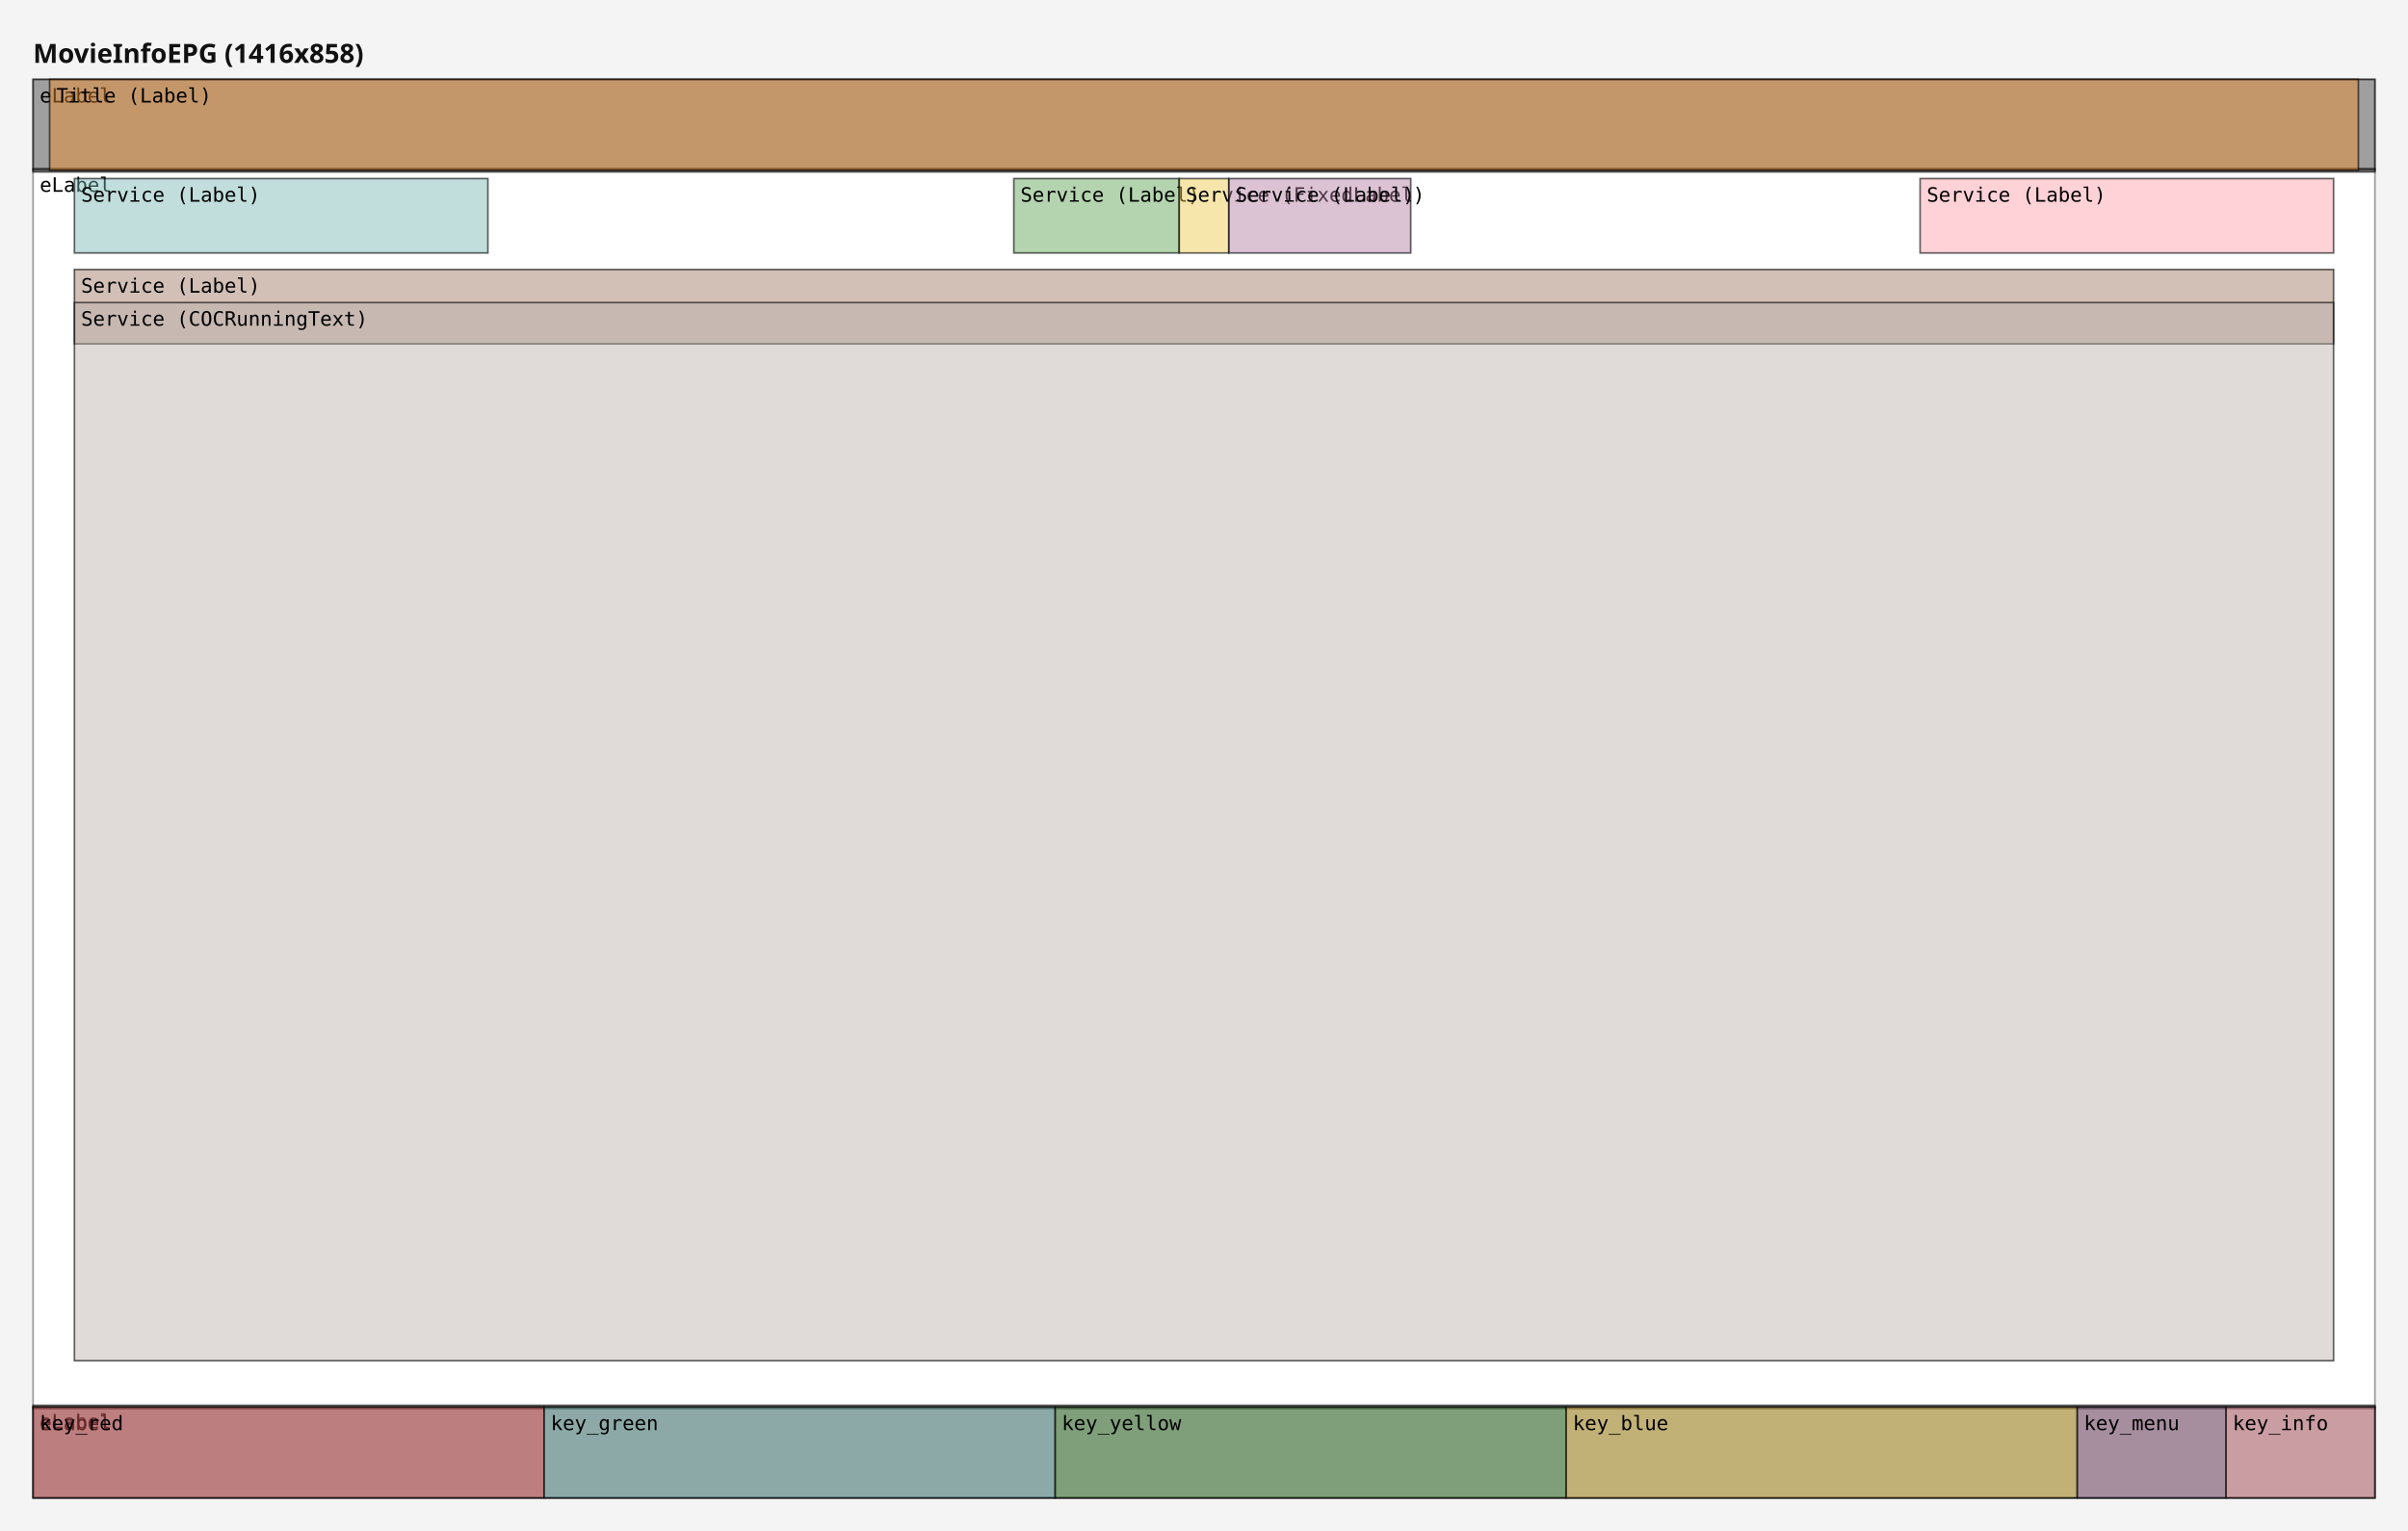
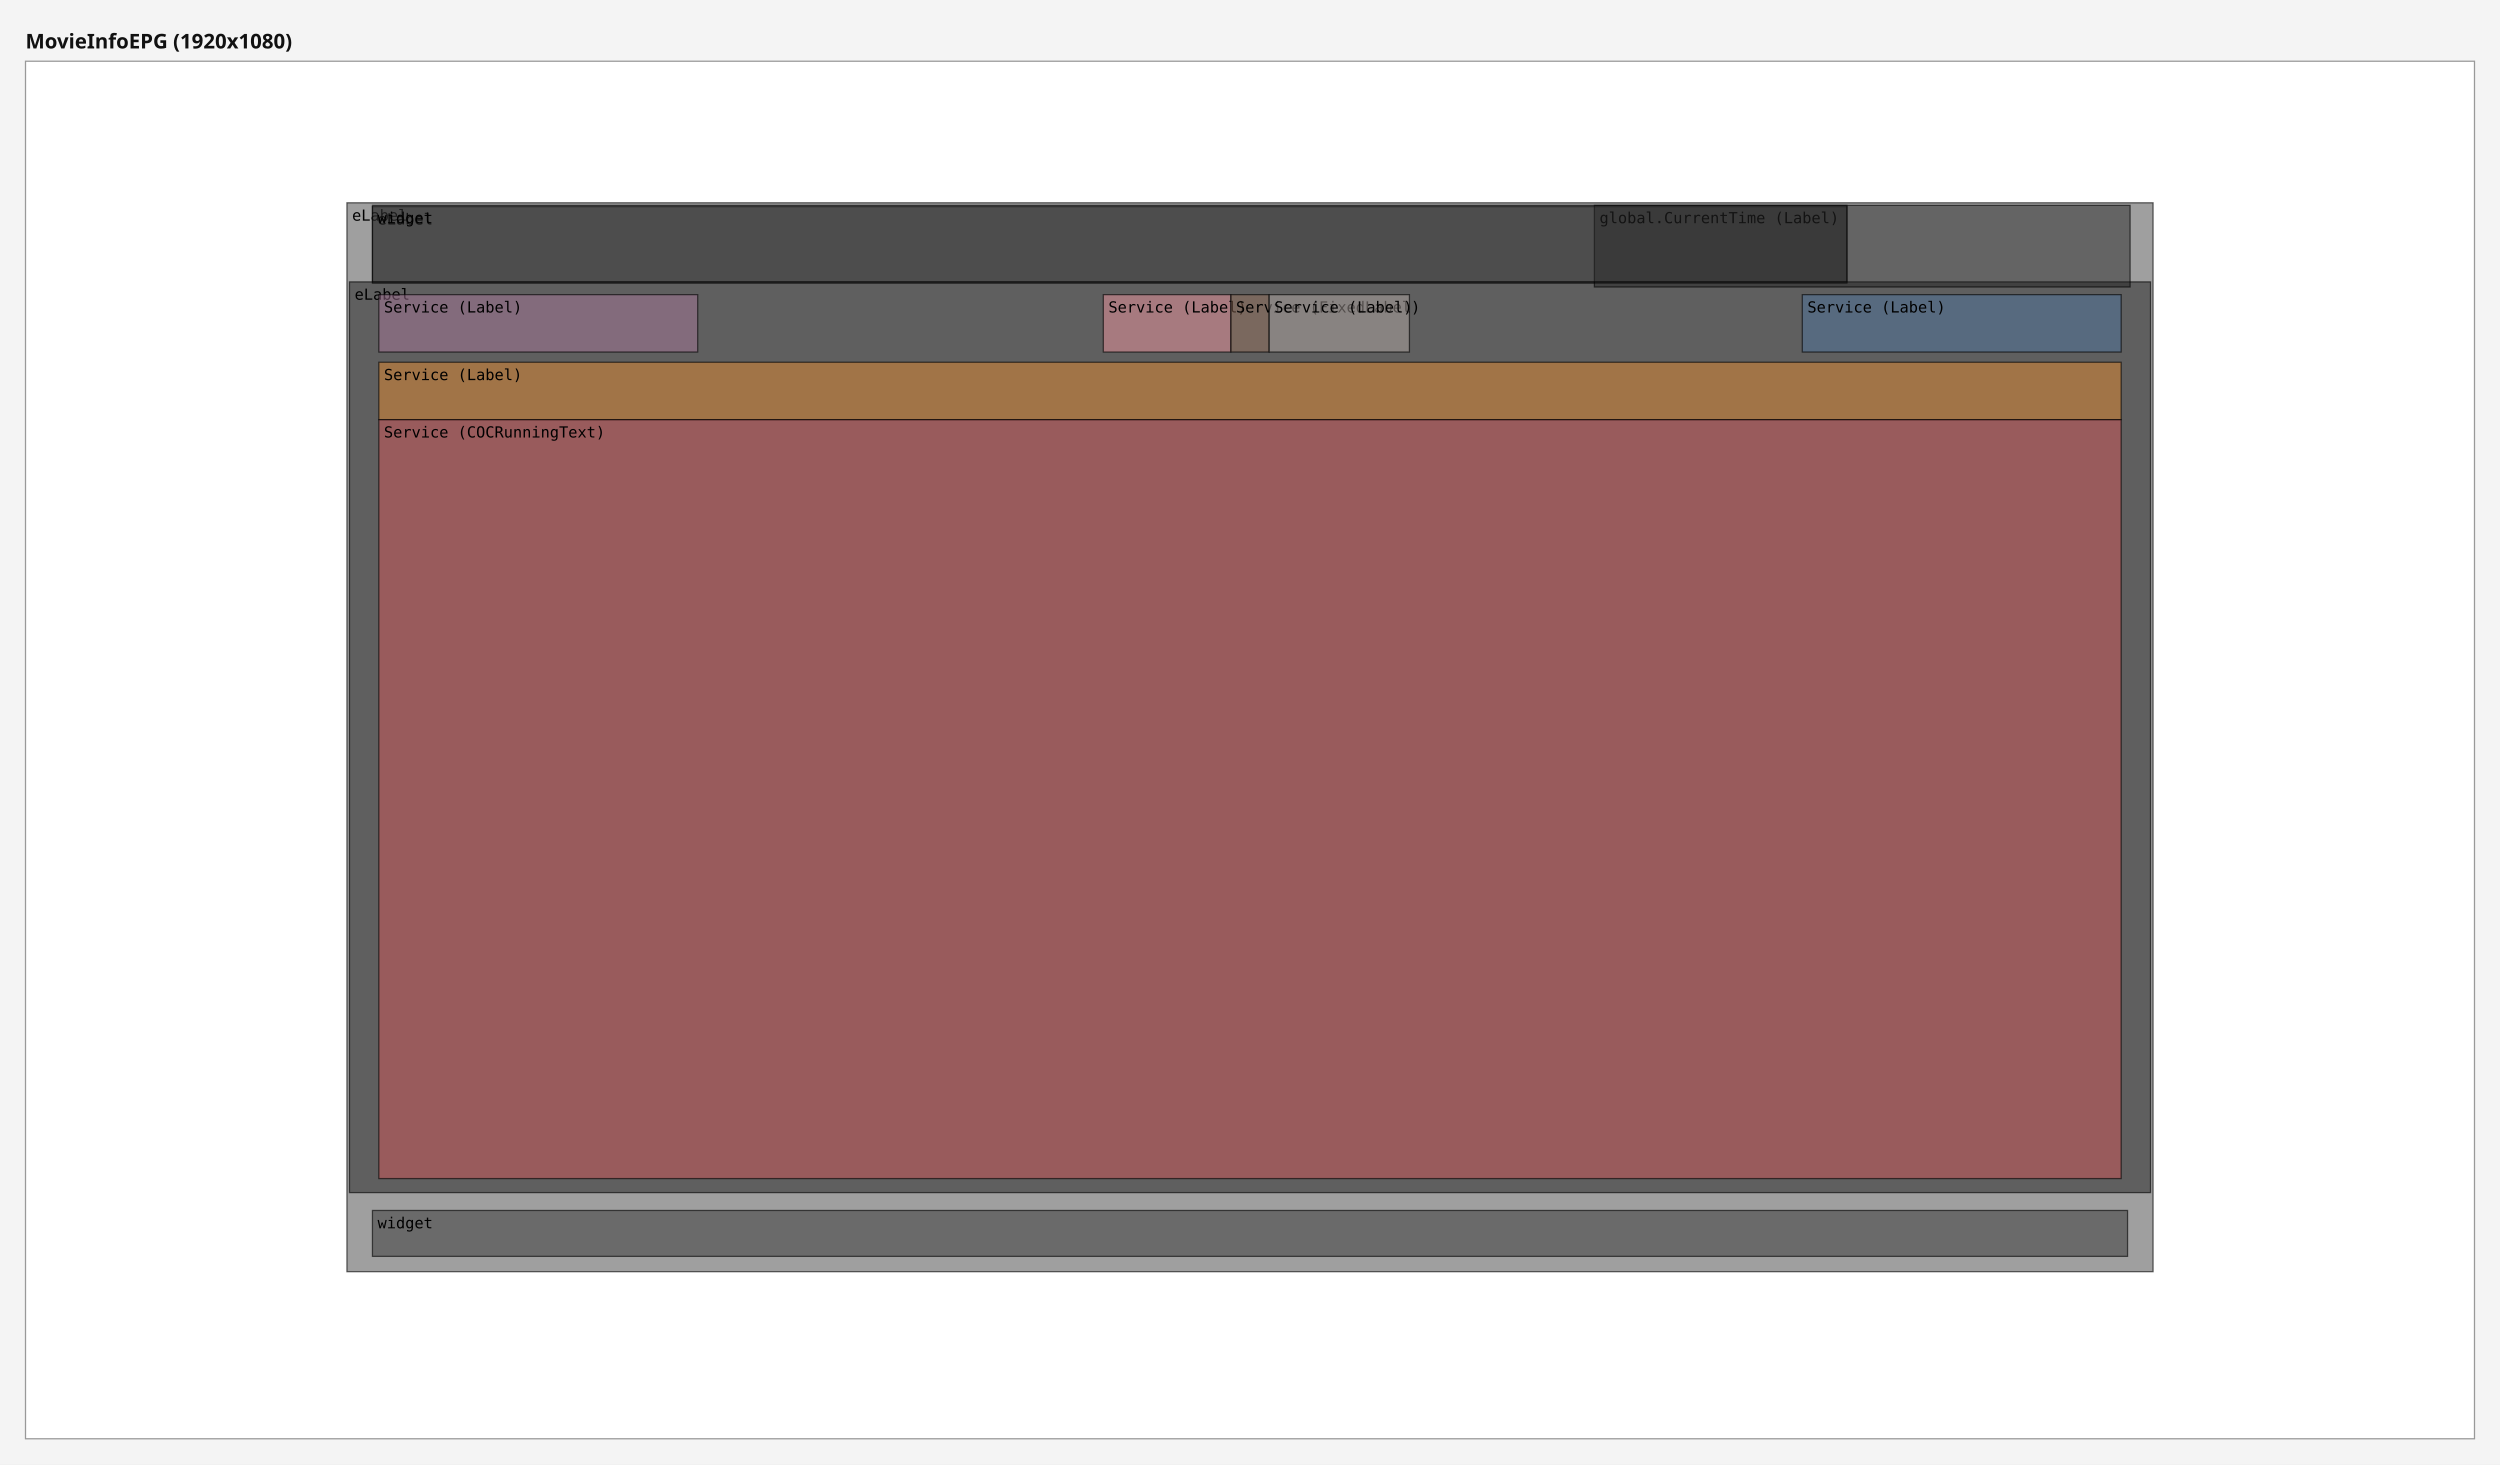
- <svg xmlns="http://www.w3.org/2000/svg" width="1456" height="926" viewBox="0 0 1456 926">
-   <rect x="0" y="0" width="1456" height="926" fill="#f4f4f4" />
-   <text x="20" y="38" font-family="sans-serif" font-size="16" font-weight="bold" fill="#111111">MovieInfoEPG (1416x858)</text>
+ <svg xmlns="http://www.w3.org/2000/svg" width="1960" height="1148" viewBox="0 0 1960 1148">
+   <rect x="0" y="0" width="1960" height="1148" fill="#f4f4f4" />
+   <text x="20" y="38" font-family="sans-serif" font-size="16" font-weight="bold" fill="#111111">MovieInfoEPG (1920x1080)</text>
  <g data-screen="0" transform="translate(20,48)">
-     <rect x="0" y="0" width="1416" height="858" fill="#ffffff" stroke="#999999" stroke-width="1" />
+     <rect x="0" y="0" width="1920" height="1080" fill="#ffffff" stroke="#999999" stroke-width="1" />
    <g>
-       <rect data-ref="0:0" x="0" y="0" width="1416" height="55" fill="#2c2c2c" fill-opacity="0.45" stroke="#000000" stroke-opacity="0.6" stroke-width="1" />
-       <text x="4" y="14" font-family="monospace" font-size="12" fill="#000000">eLabel</text>
+       <rect data-ref="0:0" x="252" y="111" width="1416" height="838" fill="#2c2c2c" fill-opacity="0.45" stroke="#000000" stroke-opacity="0.6" stroke-width="1" />
+       <text x="256" y="125" font-family="monospace" font-size="12" fill="#000000">eLabel</text>
    </g>
    <g>
-       <rect data-ref="0:2" x="0" y="54" width="1416" height="2" fill="#424242" fill-opacity="0.45" stroke="#000000" stroke-opacity="0.6" stroke-width="1" />
-       <text x="4" y="68" font-family="monospace" font-size="12" fill="#000000">eLabel</text>
+       <rect data-ref="0:1" x="254" y="173" width="1412" height="714" fill="#121212" fill-opacity="0.45" stroke="#000000" stroke-opacity="0.6" stroke-width="1" />
+       <text x="258" y="187" font-family="monospace" font-size="12" fill="#000000">eLabel</text>
    </g>
    <g>
-       <rect data-ref="0:3" x="25" y="60" width="250" height="45" fill="#76b7b2" fill-opacity="0.45" stroke="#000000" stroke-opacity="0.6" stroke-width="1" />
-       <text x="29" y="74" font-family="monospace" font-size="12" fill="#000000">Service (Label)</text>
+       <rect data-ref="0:6" x="277" y="183" width="250" height="45" fill="#b07aa1" fill-opacity="0.45" stroke="#000000" stroke-opacity="0.6" stroke-width="1" />
+       <text x="281" y="197" font-family="monospace" font-size="12" fill="#000000">Service (Label)</text>
    </g>
    <g>
-       <rect data-ref="0:4" x="593" y="60" width="100" height="45" fill="#59a14f" fill-opacity="0.45" stroke="#000000" stroke-opacity="0.6" stroke-width="1" />
-       <text x="597" y="74" font-family="monospace" font-size="12" fill="#000000">Service (Label)</text>
+       <rect data-ref="0:7" x="845" y="183" width="100" height="45" fill="#ff9da7" fill-opacity="0.45" stroke="#000000" stroke-opacity="0.6" stroke-width="1" />
+       <text x="849" y="197" font-family="monospace" font-size="12" fill="#000000">Service (Label)</text>
    </g>
    <g>
-       <rect data-ref="0:5" x="693" y="60" width="30" height="45" fill="#edc948" fill-opacity="0.45" stroke="#000000" stroke-opacity="0.6" stroke-width="1" />
-       <text x="697" y="74" font-family="monospace" font-size="12" fill="#000000">Service (FixedLabel)</text>
+       <rect data-ref="0:8" x="945" y="183" width="30" height="45" fill="#9c755f" fill-opacity="0.45" stroke="#000000" stroke-opacity="0.6" stroke-width="1" />
+       <text x="949" y="197" font-family="monospace" font-size="12" fill="#000000">Service (FixedLabel)</text>
    </g>
    <g>
-       <rect data-ref="0:6" x="723" y="60" width="110" height="45" fill="#b07aa1" fill-opacity="0.45" stroke="#000000" stroke-opacity="0.6" stroke-width="1" />
-       <text x="727" y="74" font-family="monospace" font-size="12" fill="#000000">Service (Label)</text>
+       <rect data-ref="0:9" x="975" y="183" width="110" height="45" fill="#bab0ac" fill-opacity="0.45" stroke="#000000" stroke-opacity="0.6" stroke-width="1" />
+       <text x="979" y="197" font-family="monospace" font-size="12" fill="#000000">Service (Label)</text>
    </g>
    <g>
-       <rect data-ref="0:7" x="1141" y="60" width="250" height="45" fill="#ff9da7" fill-opacity="0.45" stroke="#000000" stroke-opacity="0.6" stroke-width="1" />
-       <text x="1145" y="74" font-family="monospace" font-size="12" fill="#000000">Service (Label)</text>
+       <rect data-ref="0:10" x="1393" y="183" width="250" height="45" fill="#4e79a7" fill-opacity="0.45" stroke="#000000" stroke-opacity="0.6" stroke-width="1" />
+       <text x="1397" y="197" font-family="monospace" font-size="12" fill="#000000">Service (Label)</text>
    </g>
    <g>
-       <rect data-ref="0:8" x="25" y="115" width="1366" height="45" fill="#9c755f" fill-opacity="0.45" stroke="#000000" stroke-opacity="0.6" stroke-width="1" />
-       <text x="29" y="129" font-family="monospace" font-size="12" fill="#000000">Service (Label)</text>
+       <rect data-ref="0:11" x="277" y="236" width="1366" height="45" fill="#f28e2b" fill-opacity="0.45" stroke="#000000" stroke-opacity="0.6" stroke-width="1" />
+       <text x="281" y="250" font-family="monospace" font-size="12" fill="#000000">Service (Label)</text>
    </g>
    <g>
-       <rect data-ref="0:9" x="25" y="135" width="1366" height="640" fill="#bab0ac" fill-opacity="0.45" stroke="#000000" stroke-opacity="0.6" stroke-width="1" />
-       <text x="29" y="149" font-family="monospace" font-size="12" fill="#000000">Service (COCRunningText)</text>
+       <rect data-ref="0:12" x="277" y="281" width="1366" height="595" fill="#e15759" fill-opacity="0.45" stroke="#000000" stroke-opacity="0.6" stroke-width="1" />
+       <text x="281" y="295" font-family="monospace" font-size="12" fill="#000000">Service (COCRunningText)</text>
    </g>
    <g>
-       <rect data-ref="0:10" x="0" y="802" width="1416" height="2" fill="#424242" fill-opacity="0.45" stroke="#000000" stroke-opacity="0.6" stroke-width="1" />
-       <text x="4" y="816" font-family="monospace" font-size="12" fill="#000000">eLabel</text>
+       <rect data-ref="0:2" x="272" y="901" width="1376" height="36" fill="#2c2c2c" fill-opacity="0.45" stroke="#000000" stroke-opacity="0.6" stroke-width="1" />
+       <text x="276" y="915" font-family="monospace" font-size="12" fill="#000000">widget</text>
    </g>
    <g>
-       <rect data-ref="0:11" x="0" y="803" width="1416" height="55" fill="#2c2c2c" fill-opacity="0.45" stroke="#000000" stroke-opacity="0.6" stroke-width="1" />
-       <text x="4" y="817" font-family="monospace" font-size="12" fill="#000000">eLabel</text>
+       <rect data-ref="0:4" x="272" y="114" width="1156" height="60" fill="#2c2c2c" fill-opacity="0.45" stroke="#000000" stroke-opacity="0.6" stroke-width="1" />
+       <text x="276" y="128" font-family="monospace" font-size="12" fill="#000000">eLabel</text>
    </g>
    <g>
-       <rect data-ref="0:1" x="10" y="0" width="1396" height="55" fill="#f28e2b" fill-opacity="0.45" stroke="#000000" stroke-opacity="0.6" stroke-width="1" />
-       <text x="14" y="14" font-family="monospace" font-size="12" fill="#000000">Title (Label)</text>
+       <rect data-ref="0:3" x="1230" y="113" width="420" height="64" fill="#1d1d1d" fill-opacity="0.45" stroke="#000000" stroke-opacity="0.6" stroke-width="1" />
+       <text x="1234" y="127" font-family="monospace" font-size="12" fill="#000000">global.CurrentTime (Label)</text>
    </g>
    <g>
-       <rect data-ref="0:12" x="0" y="803" width="309" height="55" fill="#e15759" fill-opacity="0.45" stroke="#000000" stroke-opacity="0.6" stroke-width="1" />
-       <text x="4" y="817" font-family="monospace" font-size="12" fill="#000000">key_red</text>
-     </g>
-     <g>
-       <rect data-ref="0:13" x="309" y="803" width="309" height="55" fill="#76b7b2" fill-opacity="0.45" stroke="#000000" stroke-opacity="0.6" stroke-width="1" />
-       <text x="313" y="817" font-family="monospace" font-size="12" fill="#000000">key_green</text>
-     </g>
-     <g>
-       <rect data-ref="0:14" x="618" y="803" width="309" height="55" fill="#59a14f" fill-opacity="0.45" stroke="#000000" stroke-opacity="0.6" stroke-width="1" />
-       <text x="622" y="817" font-family="monospace" font-size="12" fill="#000000">key_yellow</text>
-     </g>
-     <g>
-       <rect data-ref="0:15" x="927" y="803" width="309" height="55" fill="#edc948" fill-opacity="0.45" stroke="#000000" stroke-opacity="0.6" stroke-width="1" />
-       <text x="931" y="817" font-family="monospace" font-size="12" fill="#000000">key_blue</text>
-     </g>
-     <g>
-       <rect data-ref="0:16" x="1236" y="803" width="90" height="55" fill="#b07aa1" fill-opacity="0.45" stroke="#000000" stroke-opacity="0.6" stroke-width="1" />
-       <text x="1240" y="817" font-family="monospace" font-size="12" fill="#000000">key_menu</text>
-     </g>
-     <g>
-       <rect data-ref="0:17" x="1326" y="803" width="90" height="55" fill="#ff9da7" fill-opacity="0.45" stroke="#000000" stroke-opacity="0.6" stroke-width="1" />
-       <text x="1330" y="817" font-family="monospace" font-size="12" fill="#000000">key_info</text>
+       <rect data-ref="0:5" x="272" y="113" width="1156" height="60" fill="#2c2c2c" fill-opacity="0.45" stroke="#000000" stroke-opacity="0.6" stroke-width="1" />
+       <text x="276" y="127" font-family="monospace" font-size="12" fill="#000000">widget</text>
    </g>
  </g>
</svg>
